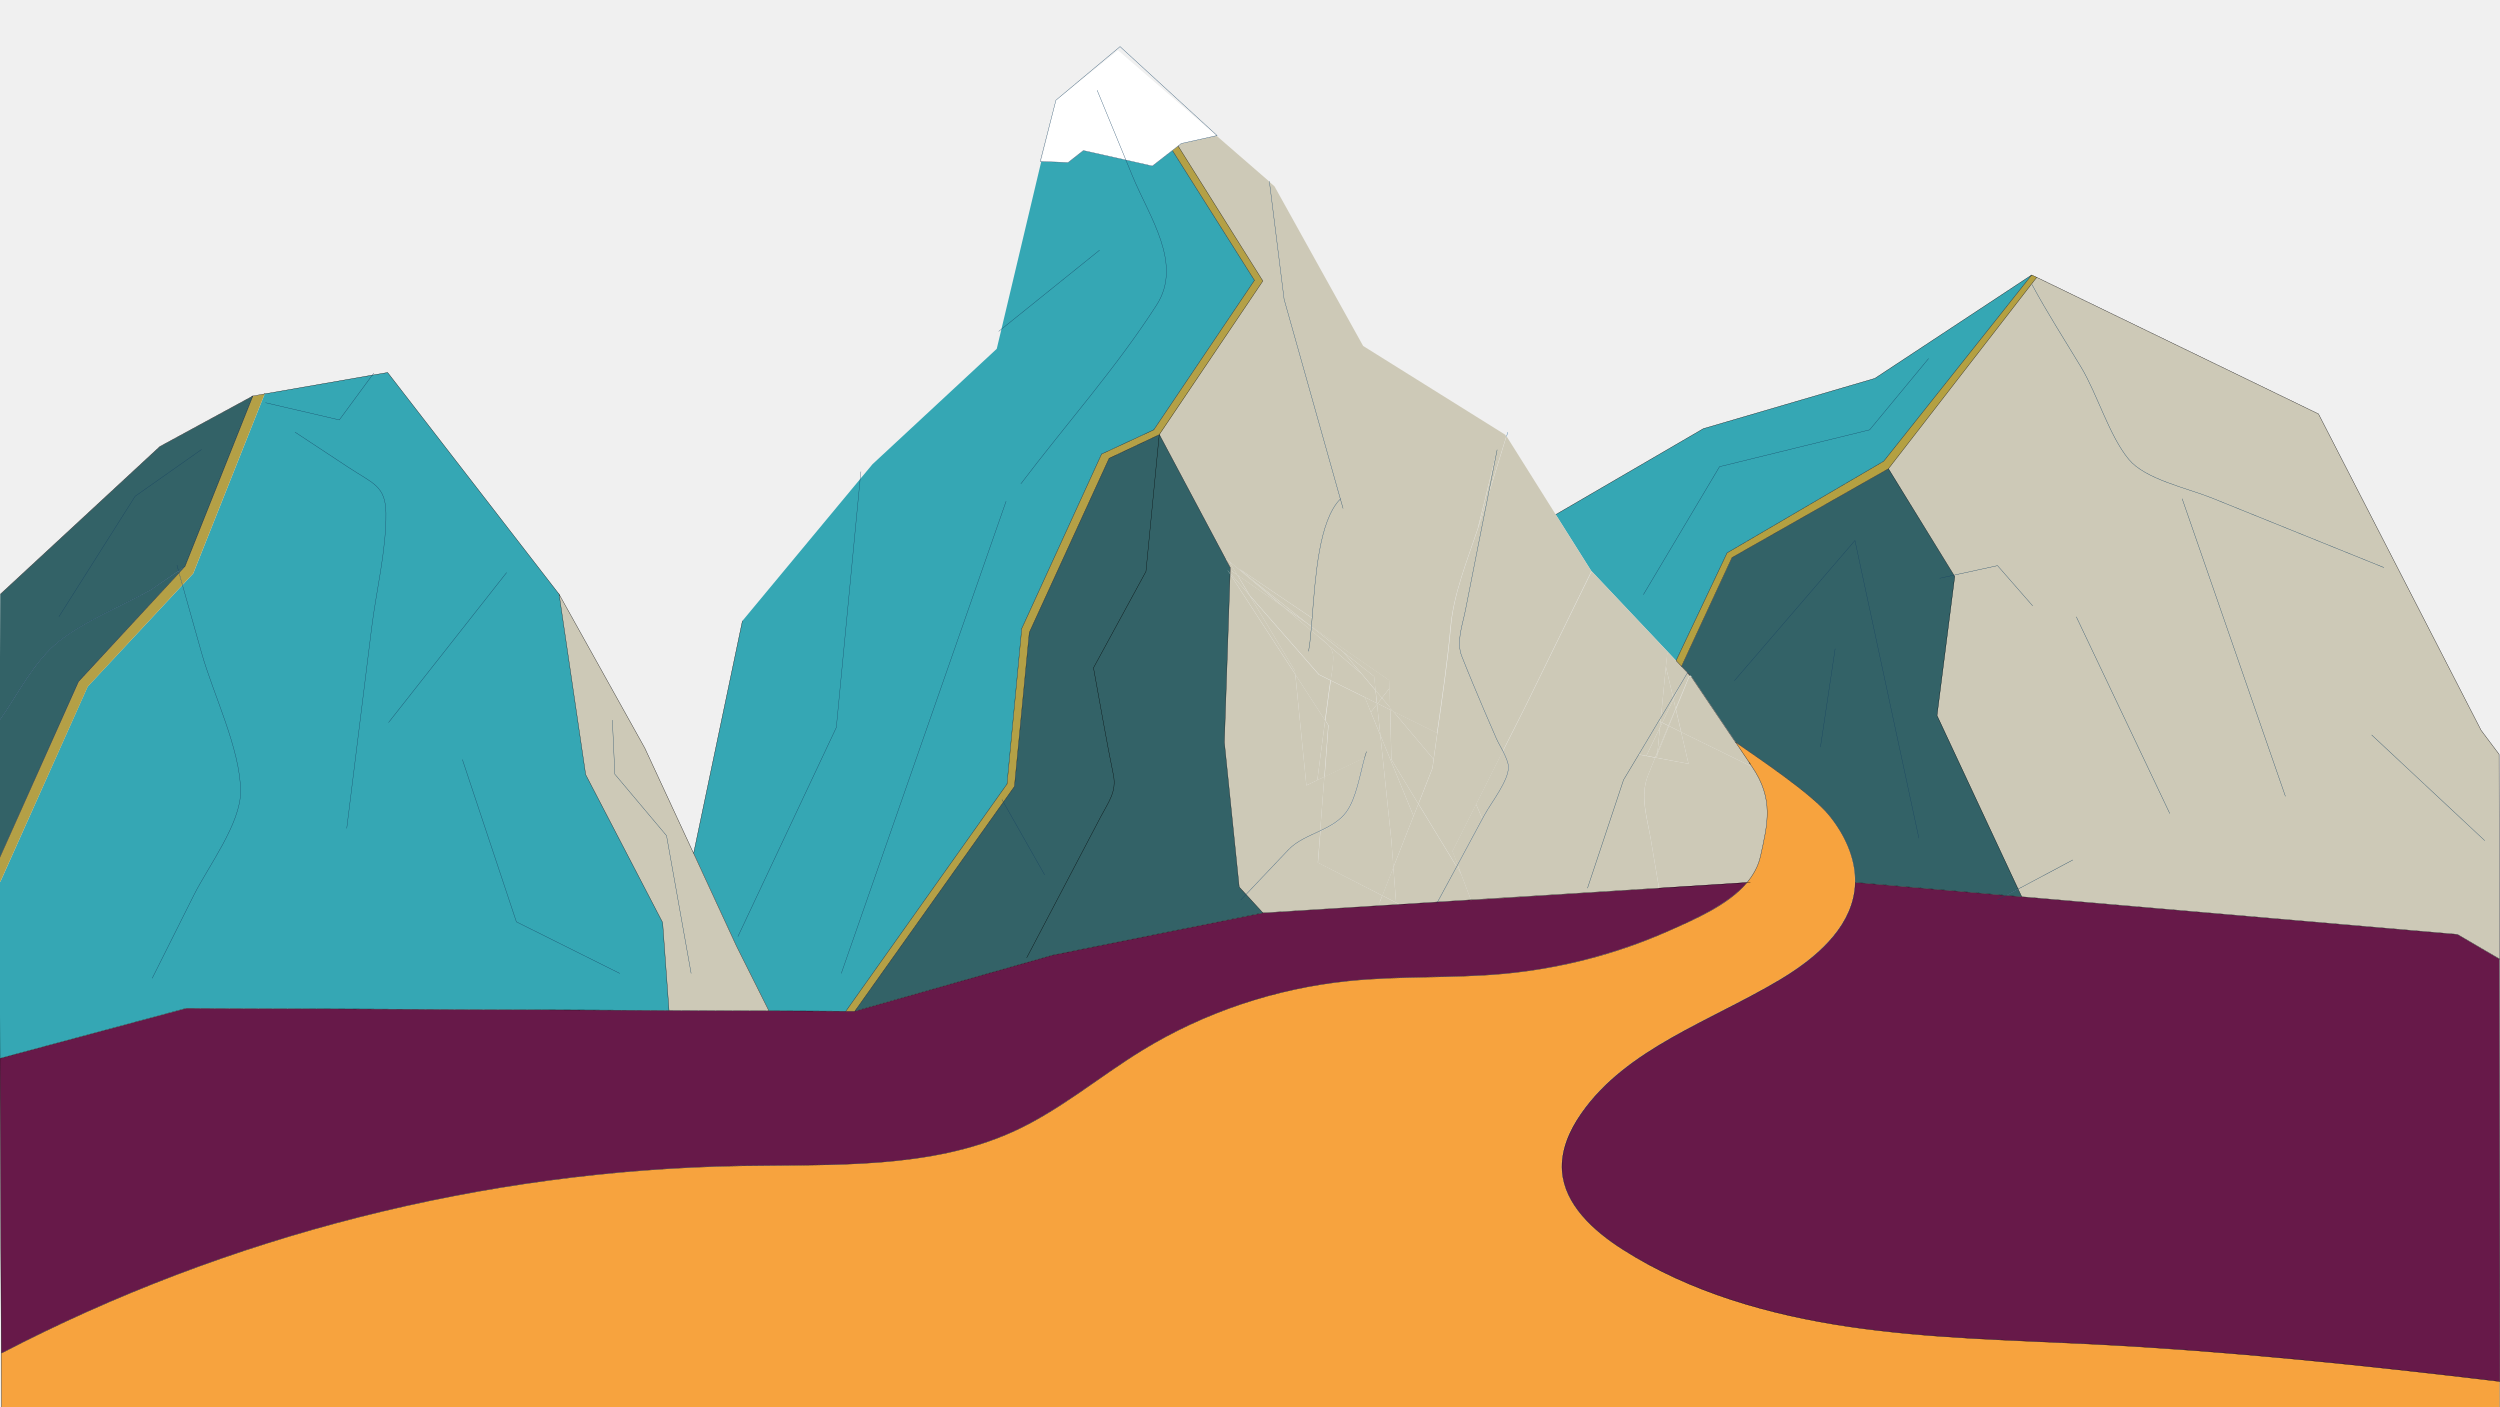
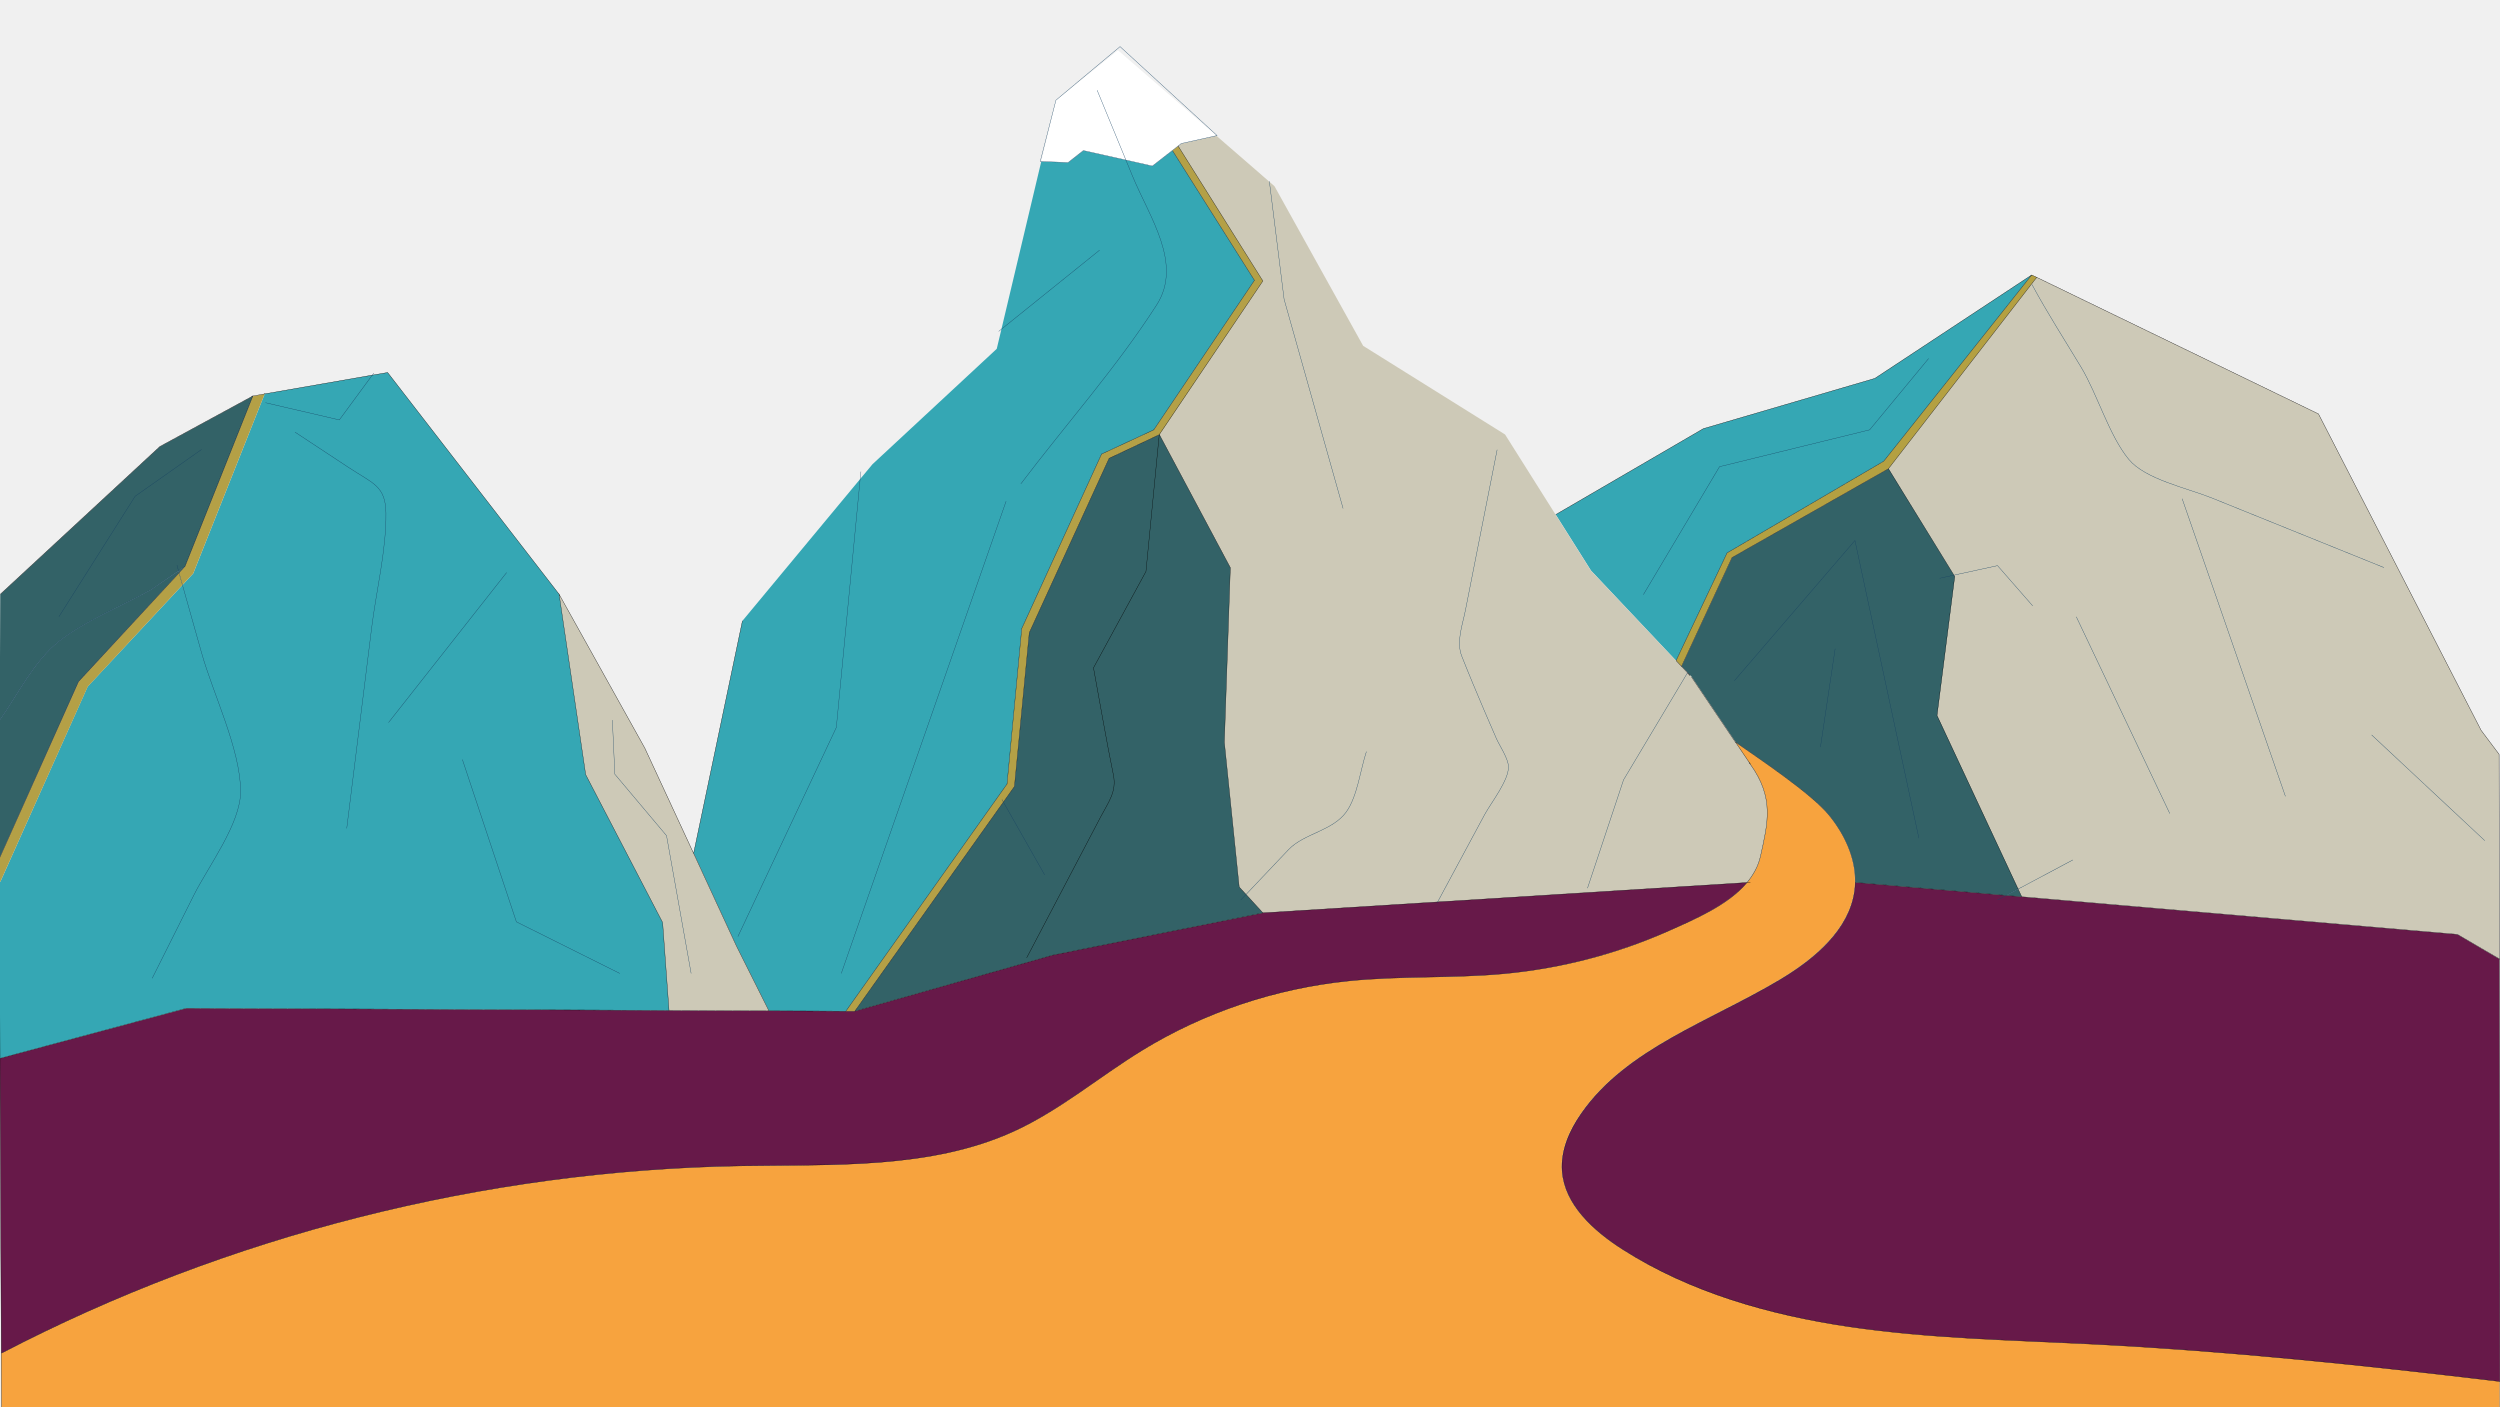
<svg xmlns="http://www.w3.org/2000/svg" version="1.1" x="0px" y="0px" viewBox="0 0 1920 1080" style="enable-background:new 0 0 1920 1080;" xml:space="preserve">
  <style type="text/css">
	.st0{fill:#F7A33E;}
	.st1{fill:#671949;}
	.st2{fill:#CDC9B7;}
	.st3{fill:#B4A041;}
	.st4{fill:#35A7B4;}
	.st5{fill:#336267;}
	.st6{fill:#B4A046;}
	.st7{fill:#FFFFFF;}
- 	.st8{fill:none;stroke:#226494;stroke-width:0.25;stroke-miterlimit:10;}
- 	.st9{fill:none;stroke:#000000;stroke-width:0.5;stroke-linecap:round;stroke-linejoin:round;}
- 	.st10{fill:none;stroke:#000000;stroke-width:0.25;stroke-miterlimit:10;}
- 	.st11{fill:none;stroke:#000000;stroke-width:0.25;stroke-linecap:round;stroke-linejoin:round;}
- 	.st12{fill:none;stroke:#164161;stroke-width:0.25;stroke-miterlimit:10;}
+ 	.st8{fill:none;stroke:#000000;stroke-width:0.5;stroke-linecap:round;stroke-linejoin:round;}
+ 	.st9{fill:none;stroke:#000000;stroke-width:0.25;stroke-miterlimit:10;}
+ 	.st10{fill:none;stroke:#000000;stroke-width:0.25;stroke-linecap:round;stroke-linejoin:round;}
+ 	.st11{fill:none;stroke:#164161;stroke-width:0.25;stroke-miterlimit:10;}
</style>
  <g id="Warstwa_1">
    <g id="XMLID_1_">
      <g>
-         <path class="st0" d="M1345.6,588.9c-0.4-0.6-0.9-1.3-1.4-2l0,0l-11.5-17c17.9,12.5,57.8,39.1,71.5,55.7     c12.3,14.9,20.8,33.3,20.4,52c0,2.2-0.2,4.3-0.5,6.5c-4,29.6-30.3,52-56.9,68c-53.4,32-118.3,53-153,103     c-9.1,13.2-15.8,28.5-14.7,44.2c1.9,25.7,24,45.8,46.6,60.2c51.6,32.9,112.8,50.3,174.3,59.4c61.5,9,124,10.2,186.2,13.3     c104.8,5.3,209,16.2,313.1,28.7l0,22.2H1.2L1,1039.2h0.2c173.2-90.2,369.7-140.3,567.4-143.8c71.3-1.3,146,2.7,210.3-26.7     c35.5-16.3,65.1-41.7,98.2-62c47.5-29.1,102.2-47.6,158.4-53.3c39.8-4.1,80-1.9,119.8-5.6c43.6-4.1,86.5-15.2,126.2-32.9     c21.2-9.4,46.1-20.2,60.2-37.1c5-6,8.7-12.7,10.4-20.4C1357.6,632.8,1362.6,613.8,1345.6,588.9z" />
+         <path class="st0" d="M1341.7,677.8c5-6,8.7-12.7,10.4-20.4c5.6-25.3,10.7-44.7-7.9-70.5l0,0l-11.5-17     c17.9,12.5,57.8,39.1,71.5,55.7c12.3,14.9,20.8,33.3,20.4,52c0,2.2-0.2,4.3-0.5,6.5c-4,29.6-30.3,52-56.9,68     c-53.4,32-118.3,53-153,103c-9.1,13.2-15.8,28.5-14.7,44.2c1.9,25.7,24,45.8,46.6,60.2c51.6,32.9,112.8,50.3,174.3,59.4     c61.5,9,124,10.2,186.2,13.3c104.8,5.3,209,16.2,313.1,28.7l0,22.2H1.2L1,1039.2h0.2c173.2-90.2,369.7-140.3,567.4-143.8     c71.3-1.3,146,2.7,210.3-26.7c35.5-16.3,65.1-41.7,98.2-62c47.5-29.1,102.2-47.6,158.4-53.3c39.8-4.1,80-1.9,119.8-5.6     c43.6-4.1,86.5-15.2,126.2-32.9C1302.7,705.5,1327.6,694.7,1341.7,677.8z" />
        <path class="st1" d="M1540.8,687.7l11.9,1l334.6,28.9l32.2,18.9l0.4,324.5c-104.1-12.4-208.4-23.4-313.1-28.7     c-62.2-3.1-124.6-4.3-186.2-13.3c-61.5-9-122.7-26.4-174.3-59.4c-22.6-14.4-44.7-34.5-46.6-60.2c-1.2-15.7,5.5-31.1,14.7-44.2     c34.7-50,99.6-71,153-103c26.7-16,52.9-38.3,56.9-68c0.3-2.2,0.5-4.3,0.5-6.5L1540.8,687.7z" />
        <polygon class="st2" points="1549.9,682.8 1487.6,549.5 1501.2,442.8 1500.6,441.7 1450.3,360 1564.2,213 1780.6,317.9      1905.5,560.9 1919.3,579.3 1919.5,736.4 1887.3,717.6 1552.7,688.7    " />
        <polygon class="st3" points="1564.2,213 1450.3,360 1330.2,428.2 1291.4,511.8 1287.2,507.4 1326.4,424.6 1446.7,354.2      1560.3,211.2    " />
-         <polygon class="st4" points="1560.3,211.2 1446.7,354.2 1326.4,424.6 1287.2,507.4 1281.3,501.1 1222.5,438.9 1221.9,438.2      1194.8,395.2 1308.2,329.2 1439.9,290.6    " />
+         <polygon class="st4" points="1560.3,211.2 1446.7,354.2 1326.4,424.6 1287.2,507.4 1221.9,438.2 1194.8,395.2 1308.2,329.2      1439.9,290.6    " />
        <polygon class="st5" points="1549.9,682.8 1552.7,688.7 1540.8,687.7    " />
-         <path class="st5" d="M1500.6,441.7l0.7,1.1l-13.6,106.7l62.3,133.3l-9.1,4.9l-116-10c0.4-18.7-8.2-37.2-20.4-52     c-13.7-16.6-53.6-43.2-71.5-55.7l0,0l-33.7-50l-1.1-1.2l0,0l-2-2.1l-4.7-4.9l38.8-83.6l120.1-68.2L1500.6,441.7z" />
-         <path class="st2" d="M1296.8,586.6l-5.7-24.4l54.5,26.7c16.9,24.8,11.9,43.9,6.5,68.5c-1.7,7.7-5.4,14.4-10.4,20.4l-67.8,4.3     l-0.1-2c-2-11.9-4-23.8-6-35.7c-2.7-16.2-8.4-33-2.2-48.8c1.8-4.6,3.7-9.2,5.6-13.8l0.6,0.1l0.8,0.2L1296.8,586.6z" />
-         <path class="st2" d="M1344.3,587c0.5,0.7,0.9,1.3,1.4,2l-54.5-26.7l-4.1-17.6l10.2-25l0.8-0.7l0,0l1.1,1.2l33.7,50l0,0     L1344.3,587L1344.3,587z" />
-         <path class="st1" d="M1129.3,691.1l144.6-9.1l67.8-4.3c-14.2,16.8-39,27.7-60.2,37.1c-39.7,17.6-82.6,28.8-126.2,32.9     c-39.8,3.7-80.1,1.5-119.8,5.6c-56.2,5.8-111,24.2-158.4,53.3c-33.1,20.3-62.8,45.7-98.2,62c-64.2,29.4-138.9,25.5-210.3,26.7     c-197.7,3.5-394.2,53.6-567.4,143.8H1L0,812.8l143.2-38.4l370.6,1.6l76.7,0.3l59.1,0.3l6.9,0l152.2-43.2l161.3-32.3l90-5.7     l14.9-0.9l29.3-1.8L1129.3,691.1z" />
-         <path class="st2" d="M1296,516.7l2,2.1l-0.8,0.7c-3.4,8.2-6.9,16.4-10.3,24.6l-1.7-7.1l5.2-10.9L1296,516.7z" />
-         <path class="st2" d="M1297.2,519.5l-10.2,25l-0.1-0.4C1290.4,535.9,1293.8,527.8,1297.2,519.5z" />
-         <polygon class="st2" points="1291.1,562.2 1296.8,586.6 1272.5,582 1272.8,579.3 1281.7,557.5    " />
-         <polygon class="st2" points="1290.4,526.1 1284.9,535.4 1279.4,512 1280.4,502 1281.3,501.1 1287.2,507.4 1291.4,511.8      1296,516.7 1296,516.7    " />
-         <polygon class="st2" points="1287,544.6 1291.1,562.2 1281.7,557.5    " />
-         <polygon class="st2" points="1284.9,535.4 1290.4,526.1 1285.2,537    " />
-         <path class="st2" d="M1286.9,544.1l0.1,0.4l-5.3,13l-0.4-0.2C1283.2,553,1285,548.5,1286.9,544.1z" />
-         <path class="st2" d="M1285.2,537l1.7,7.1c-1.9,4.4-3.7,8.8-5.6,13.2l-4.7-2.3L1285.2,537z" />
-         <polygon class="st2" points="1284.9,535.4 1285.2,537 1276.6,555.1 1275.2,554.4 1275.6,551    " />
-         <polygon class="st2" points="1279.4,512 1284.9,535.4 1275.6,551    " />
-         <path class="st2" d="M1281.7,557.5l-8.9,21.8l0.2-2c2.8-6.7,5.5-13.3,8.3-20L1281.7,557.5z" />
-         <path class="st2" d="M1276.6,555.1l4.7,2.3c-2.8,6.7-5.6,13.3-8.3,20l1.8-18.5L1276.6,555.1z" />
-         <path class="st2" d="M1279.4,512l-3.8,39l-1.7,2.8l-15.3,25.7l5.9,1.1l6.7,1.3c-1.9,4.6-3.7,9.2-5.6,13.8     c-6.3,15.8-0.6,32.6,2.2,48.8c2,11.9,4,23.8,6,35.7l0.1,2l-144.6,9.1l0.1-0.8l-7.1-18.7l-2.8-7.5c6.3-11.8,12.7-23.5,19-35.3     c0.6-1.1,1.2-2.2,1.8-3.3c4.9-9.2,18.5-26.2,18.3-36.7c-0.1-3.5-2-7.9-4.3-12.2l17-33.7l50.6-103.3l0.8-0.8l58.7,62.2l-0.9,0.9     L1279.4,512z" />
-         <polygon class="st2" points="1276.6,555.1 1274.8,558.8 1275.2,554.4    " />
-         <polygon class="st2" points="1275.6,551 1275.2,554.4 1273.9,553.7    " />
-         <polygon class="st2" points="1273.9,553.7 1275.2,554.4 1274.8,558.8 1264.4,580.5 1258.6,579.4    " />
-         <path class="st2" d="M1264.4,580.5l10.4-21.7l-1.8,18.5c-0.6,1.5-1.2,2.9-1.8,4.4L1264.4,580.5z" />
-         <path class="st2" d="M1271.2,581.8c0.6-1.5,1.2-2.9,1.8-4.4l-0.2,2l-1,2.5L1271.2,581.8z" />
-         <polygon class="st2" points="1272.8,579.3 1272.5,582 1271.7,581.9    " />
-         <path class="st2" d="M1194.8,395.2l27.1,43l0.6,0.7l-0.8,0.8L1171.2,543l-17,33.7c-1.9-3.7-4-7.3-5.2-10.1c-3-6.9-6-13.8-9-20.8     c-5.9-13.8-11.8-27.7-17.3-41.8c-4.5-11.3,0.5-23.9,2.8-35.7c3.4-17.4,6.9-34.8,10.3-52.2c2.3-11.4,4.5-22.8,6.8-34.3     c4.8-15.6,9.6-31.2,14.4-46.8L1194.8,395.2z" />
-         <path class="st2" d="M1158.5,588.9c0.2,10.5-13.3,27.5-18.3,36.7c-0.6,1.1-1.2,2.2-1.8,3.3l-4.8-11.3l20.5-40.8     C1156.4,581,1158.4,585.4,1158.5,588.9z" />
-         <path class="st2" d="M1029.4,383.2l-43.3-153.2l-11.3-90.4l4,3.5l68.1,122.6l109,68.1l0.9,1.4c-4.8,15.6-9.6,31.2-14.4,46.8     c2.2-11,4.3-22,6.5-32.9l-14.1,57.2c-8.2,24.4-18.5,50.1-20.8,75c-2.5,27.3-6.5,54.5-10.4,81.7l-33.9-16.7l-2.3-2.8l-0.4-14.9     l-0.2-6.1l-59.8-41.4c0.2-2,0.3-4.1,0.5-6.3C1010.3,442.5,1013,399.9,1029.4,383.2z" />
-         <path class="st2" d="M1135,406.2c1.2-3.6,2.4-7.1,3.5-10.7c1.4-4.5,2.8-9.1,4.2-13.6c-2.3,11.4-4.5,22.9-6.8,34.3     c-3.4,17.4-6.9,34.8-10.3,52.2c-2.3,11.8-7.3,24.5-2.8,35.7c5.5,14,11.4,27.9,17.3,41.8c3,6.9,6,13.8,9,20.8     c1.2,2.8,3.3,6.4,5.2,10.1l-20.5,40.8l-18.2,36.1l4,10.5c-0.3,0.5-0.5,1-0.8,1.5l-29.4-48.3l10.8-27.5c0.3-2.3,0.6-4.5,0.9-6.8     c0.9-6.7,1.8-13.5,2.8-20.2c3.9-27.2,7.9-54.4,10.4-81.7C1116.4,456.3,1126.8,430.6,1135,406.2z" />
-         <path class="st2" d="M1135,406.2l14.1-57.2c-2.2,11-4.3,22-6.5,32.9c-1.4,4.5-2.8,9.1-4.2,13.6     C1137.3,399.1,1136.2,402.6,1135,406.2z" />
-         <path class="st2" d="M1138.4,628.9c-6.3,11.8-12.7,23.5-19,35.3l-4-10.5l18.2-36.1L1138.4,628.9z" />
-         <path class="st2" d="M1122.3,671.6l7.1,18.7l-0.1,0.8l-25.2,1.6c4.8-9,9.7-18,14.6-27L1122.3,671.6z" />
-         <path class="st2" d="M1119.4,664.2l2.8,7.5l-3.6-6C1118.9,665.2,1119.2,664.7,1119.4,664.2z" />
-         <path class="st2" d="M1085.6,626.7l3.7-9.3l29.4,48.3c-4.8,9-9.7,18-14.6,27l-29.3,1.8l-2.6-1.3l-2.1-27.1L1085.6,626.7z" />
-         <path class="st2" d="M1069.9,546.2l33.9,16.7c-1,6.8-1.9,13.5-2.8,20.2L1069.9,546.2z" />
-         <path class="st2" d="M1069.9,546.2l31.1,36.9c-0.3,2.3-0.6,4.5-0.9,6.8l-10.8,27.5l-20.7-34.1l-0.9-38.3L1069.9,546.2z" />
-         <polygon class="st2" points="1089.3,617.4 1085.6,626.7 1067.9,583.6 1068.6,583.3    " />
-         <polygon class="st2" points="1085.6,626.7 1070.1,666.1 1068.6,645.6 1060.1,564.5 1067.9,583.6    " />
-         <polygon class="st2" points="1072.2,693.2 1074.8,694.6 1059.9,695.5 1059.8,692.5 1061.6,687.8    " />
-         <polygon class="st2" points="1070.1,666.1 1072.2,693.2 1061.6,687.8    " />
-         <path class="st2" d="M1052.8,546.9l7.3,17.7l8.5,81.1l1.6,20.5l-8.5,21.7l-49.5-25.3l1.9-24.3c7.7-3.6,15.1-7.7,20-14.4     c7.7-10.7,10.3-28.3,14.1-41.9l0,0l-30.9,14.7l3-39.6l-2.4-3.8c1.1-8.3,2.2-16.5,3.3-24.8c0.3-1.9,0.6-3.9,0.9-5.8l26.2,12.9     L1052.8,546.9z" />
-         <polygon class="st2" points="1069.9,546.2 1067.6,545.1 1067.6,543.4    " />
-         <polygon class="st2" points="1067.6,545.1 1068.6,583.3 1067.9,583.6 1060.1,564.5 1057.6,540.8 1058,540.3    " />
-         <polygon class="st2" points="1067.6,543.4 1067.6,545.1 1058,540.3 1061.3,536    " />
-         <polygon class="st2" points="1067.2,528.5 1067.6,543.4 1061.3,536    " />
-         <path class="st2" d="M1031.6,500.7l-24.4-19.4c0-0.1,0-0.2,0-0.3l59.8,41.4l0.2,6.1l-5.9,7.5l-4.9-5.8l-1.1-10.7L1031.6,500.7z" />
-         <path class="st2" d="M1061.6,687.8l-1.9,4.7l0.2,3l-90,5.7L957,687l32.6-34.4c6.3-6.6,15.5-10.3,24.4-14.5l-1.9,24.3     L1061.6,687.8z" />
-         <polygon class="st2" points="1061.3,536 1058,540.3 1057.5,540.1 1056.5,530.2    " />
-         <polygon class="st2" points="1060.1,564.5 1052.8,546.9 1057.6,540.8    " />
-         <polygon class="st2" points="1058,540.3 1057.6,540.8 1057.5,540.1    " />
-         <polygon class="st2" points="1057.5,540.1 1057.6,540.8 1052.8,546.9 1048.1,535.4    " />
-         <path class="st2" d="M1048.1,535.4l-26.2-12.9c0.9-5.5,1.9-11.1,2-16.5c0.1-4.6-1.2-7.7-3.4-10.2l25.2,21.7l10.7,12.8l1,9.8     L1048.1,535.4z" />
-         <polygon class="st2" points="1045.8,517.5 1031.6,500.7 1055.4,519.5 1056.5,530.2    " />
-         <path class="st2" d="M1048,581.8L1048,581.8c-3.8,13.6-6.4,31.2-14.1,41.9c-4.9,6.7-12.2,10.8-20,14.4l3.2-41.6L1048,581.8z" />
-         <path class="st2" d="M1031.6,500.7l14.1,16.8l-25.2-21.7c-2.4-2.9-5.9-5.1-9.7-8.3c-0.7-0.6-1.4-1.2-2.1-1.8l-1.8-1.5     c0.1-0.9,0.2-1.9,0.3-2.9L1031.6,500.7z" />
-         <path class="st2" d="M951.8,436.9l7.8,6.7l-10.4-8.2L945,432l-3.2-2.6l-0.3,0.2l-51.1-95.8l79.6-118l-65.2-103.7l2.4-1.9l27-6     l40.7,35.3l11.3,90.4l43.3,153.2c-16.5,16.8-19.1,59.4-21.7,91.6L951.8,436.9z" />
-         <path class="st2" d="M1007,484.2c0.6,0.5,1.2,1,1.8,1.5l11.8,10.1c2.2,2.6,3.5,5.6,3.4,10.2c-0.1,5.4-1.1,11-2,16.5l-9-4.5     l-53.2-60.8l-9.4-15.6l34.8,24.1C992.3,471.9,999.7,478.1,1007,484.2z" />
-         <path class="st2" d="M1012.8,518.1l9,4.5c-0.3,2-0.6,3.9-0.9,5.8c-1.1,8.3-2.2,16.5-3.3,24.8l-22.9-35.3l-0.3-2.8l-34.8-57.9     L1012.8,518.1z" />
-         <path class="st2" d="M1020.5,495.8l-11.8-10.1c0.7,0.6,1.4,1.2,2.1,1.8C1014.6,490.7,1018.1,492.9,1020.5,495.8z" />
-         <path class="st2" d="M1017.7,553.2l2.4,3.8l-3,39.6l-5.4,2.6c0.8-5.9,1.5-11.8,2.3-17.8C1015.3,572,1016.5,562.6,1017.7,553.2z" />
-         <path class="st2" d="M994.8,517.9l22.9,35.3c-1.2,9.4-2.5,18.8-3.7,28.2c-0.8,5.9-1.6,11.8-2.3,17.8l-8.4,4L994.8,517.9z" />
-         <path class="st2" d="M1011.7,599.1l5.4-2.6l-3.2,41.6c-8.8,4.2-18.1,7.8-24.4,14.5L957,687l-5.3-5.8L940.3,570l4.4-129l50.1,77     l8.5,85.2L1011.7,599.1z" />
-         <path class="st2" d="M1008.7,485.7c-0.6-0.5-1.2-1-1.8-1.5c0,0,0,0,0,0L1008.7,485.7z" />
-         <path class="st2" d="M951.8,436.9l56,37.9c-0.2,2.1-0.4,4.2-0.5,6.3l-3.1-2.2l-44.5-35.3L951.8,436.9z" />
-         <path class="st2" d="M1007.3,481.1c0,0.1,0,0.2,0,0.3l-3.1-2.5L1007.3,481.1z" />
-         <path class="st2" d="M1004.1,478.9l3.1,2.5c-0.1,1-0.2,1.9-0.3,2.9l-20.2-17.3L1004.1,478.9z" />
-         <path class="st2" d="M1007,484.2C1007,484.2,1007,484.2,1007,484.2c-7.3-6.2-14.6-12.4-21.9-18.5l1.7,1.2L1007,484.2z" />
-         <polygon class="st2" points="1004.1,478.9 986.8,466.9 959.6,443.6    " />
-         <polygon class="st2" points="994.5,515.1 994.8,517.9 944.7,440.9 944.7,440.1 959.7,457.3    " />
-         <path class="st2" d="M986.8,466.9l-1.7-1.2c-11.9-10.1-23.8-20.2-35.8-30.3l10.4,8.2L986.8,466.9z" />
-         <path class="st2" d="M985,465.7l-34.8-24.1l-5.6-9.3l0.3-0.4l4.3,3.4C961.2,445.5,973.1,455.6,985,465.7z" />
-         <polygon class="st6" points="790.9,484.9 790.5,485.9 779.1,604 770.6,616 656.5,776.6 649.6,776.6 773.4,602.1 784.7,482.7      846,348.7 886.1,330.1 963.4,215.3 900.6,115.9 900.4,115.5 904.8,112.1 969.9,215.8 890.4,333.8 851.8,352    " />
-         <polygon class="st5" points="957,687 969.9,701.1 808.6,733.5 656.5,776.6 770.6,616 779.1,604 790.5,485.9 790.9,484.9      851.8,352 890.4,333.8 941.4,429.6 944.9,436 944.8,437.8 944.7,440.1 942.6,437.7 944.7,440.9 940.3,570 951.7,681.2    " />
+         <path class="st5" d="M1500.6,441.7l0.7,1.1l-13.6,106.7l62.3,133.3l-9.1,4.9l-116-10c0.4-18.7-8.2-37.2-20.4-52     c-13.7-16.6-53.6-43.2-71.5-55.7l0,0l-33.7-50l-1.1-1.2l-2-2.1l-4.7-4.9l38.8-83.6l120.1-68.2L1500.6,441.7z" />
+         <path class="st2" d="M1344.3,587c18.5,25.8,13.4,45.2,7.9,70.5c-1.7,7.7-5.4,14.4-10.4,20.4l-237.6,14.9l-134.2,8.4L957,687     l-5.3-5.8L940.3,570l4.5-134l-54.5-102.2l79.6-118l-65.2-103.7l2.4-1.9l27-6l40.7,35.3l4,3.5l68.1,122.6l109,68.1l38.7,61.4     l27.1,43l65.3,69.1l4.2,4.4l4.7,4.9v0l2,2.1l1.1,1.2l33.7,50l0,0L1344.3,587L1344.3,587z" />
+         <path class="st1" d="M1104.1,692.7l237.6-14.9c-14.2,16.8-39,27.7-60.2,37.1c-39.7,17.6-82.6,28.8-126.2,32.9     c-39.8,3.7-80.1,1.5-119.8,5.6c-56.2,5.8-111,24.2-158.4,53.3c-33.1,20.3-62.8,45.7-98.2,62c-64.2,29.4-138.9,25.5-210.3,26.7     c-197.7,3.5-394.2,53.6-567.4,143.8H1L0,812.8l143.2-38.4l370.6,1.6l76.7,0.3l59.1,0.3l6.9,0l152.2-43.2l161.3-32.3L1104.1,692.7     z" />
+         <polygon class="st6" points="770.6,616 656.5,776.6 649.6,776.6 773.4,602.1 784.7,482.7 846,348.7 886.1,330.1 963.4,215.3      900.6,115.9 900.4,115.5 904.8,112.1 969.9,215.8 890.4,333.8 851.8,352 790.5,485.9 779.1,604    " />
+         <polygon class="st5" points="957,687 969.9,701.1 808.6,733.5 656.5,776.6 770.6,616 779.1,604 790.5,485.9 851.8,352      890.4,333.8 944.9,436 940.3,570 951.7,681.2    " />
        <polygon class="st4" points="864.7,122.9 885,127.5 900.4,115.5 900.6,115.9 963.4,215.3 886.1,330.1 846,348.7 784.7,482.7      773.4,602.1 649.6,776.6 590.5,776.3 565.6,726.6 532.7,655.4 570.2,476.8 660.6,367.9 670.1,356.5 765.5,267.9 769.1,252.8      799.7,124 820.3,124.8 832,115.6    " />
-         <polygon class="st2" points="959.7,457.3 944.7,440.1 944.8,437.8 950.3,441.6    " />
-         <polygon class="st2" points="950.3,441.6 944.8,437.8 944.9,436 941.4,429.6 941.7,429.4 945,432 944.7,432.3    " />
-         <polygon class="st5" points="944.7,440.1 944.7,440.9 942.6,437.7    " />
        <polygon class="st7" points="904.8,112.1 900.4,115.5 885,127.5 864.7,122.9 832,115.6 820.3,124.8 799.7,124 810.9,77.2      858.6,38.6 934.2,104.2 907.2,110.2    " />
        <polygon class="st2" points="565.6,726.6 590.5,776.3 513.8,776 508.9,708.5 449.8,594.9 429.4,456.4 495.2,574.5 532.7,655.4         " />
-         <polygon class="st4" points="285.9,288.1 297.7,286.1 429.4,456.4 449.8,594.9 508.9,708.5 513.8,776 143.2,774.3 0,812.8      -0.5,677.1 0.3,677.1 67.3,527.3 140.2,449.2 148.4,440.4 203.3,302.5    " />
+         <polygon class="st4" points="140.2,449.2 148.4,440.4 203.3,302.5 285.9,288.1 297.7,286.1 429.4,456.4 449.8,594.9 508.9,708.5      513.8,776 143.2,774.3 0,812.8 -0.5,677.1 0.3,677.1 67.3,527.3    " />
        <path class="st6" d="M203.3,302.5l-54.9,137.9l-8.3,8.9c-0.9-3.1-1.8-6.2-2.6-9.3l4.6-4.9l52.1-130.8L203.3,302.5z" />
        <path class="st5" d="M137.1,438.4l-21.7,14.9c-22.5,12.6-50.3,23.6-70.3,39.4c-19,15.1-31.6,40.9-45.3,60.4h0l0.4-96.6     l122.6-113.5l71.4-38.8h0l-52.1,130.8L137.1,438.4z" />
        <path class="st5" d="M142.1,434.9l-4.6,4.9c-0.1-0.5-0.3-1-0.4-1.5L142.1,434.9z" />
        <path class="st6" d="M137.6,439.9c0.9,3.1,1.8,6.2,2.6,9.3l-72.8,78.1L0.3,677.1h-0.8l-0.1-17.4l61-136.1L137.6,439.9z" />
        <path class="st5" d="M137.1,438.4c0.1,0.5,0.3,1,0.4,1.5l-77.2,83.6l-61,136.1L-0.2,553h0c13.7-19.5,26.3-45.3,45.3-60.4     c19.9-15.8,47.8-26.8,70.3-39.4L137.1,438.4z" />
      </g>
      <g>
-         <path class="st8" d="M1158,331.9c-0.3,1.1-0.7,2.2-1,3.3" />
-         <line class="st9" x1="203.3" y1="302.5" x2="203.3" y2="302.5" />
-         <path class="st10" d="M1.2,1039.2c173.2-90.2,369.7-140.3,567.4-143.8c71.3-1.3,146,2.7,210.3-26.7c35.5-16.3,65.1-41.7,98.2-62     c47.5-29.1,102.2-47.6,158.4-53.3c39.8-4.1,80-1.9,119.8-5.6c43.6-4.1,86.5-15.2,126.2-32.9c21.2-9.4,46.1-20.2,60.2-37.1     c5-6,8.7-12.7,10.4-20.4c5.4-24.6,10.4-43.7-6.5-68.5c-0.4-0.6-0.9-1.3-1.4-2c-0.3-0.4-0.6-0.9-1-1.3" />
-         <path class="st10" d="M1332.9,570c17.9,12.5,57.8,39.1,71.5,55.7c12.3,14.9,20.8,33.3,20.4,52c0,2.2-0.2,4.3-0.5,6.5     c-4,29.6-30.3,52-56.9,68c-53.4,32-118.3,53-153,103c-9.1,13.2-15.8,28.5-14.7,44.2c1.9,25.7,24,45.8,46.6,60.2     c51.6,32.9,112.8,50.3,174.3,59.4c61.5,9,124,10.2,186.2,13.3c104.8,5.3,209,16.2,313.1,28.7c0.2,0,0.4,0.1,0.6,0.1" />
-         <polyline class="st10" points="429.4,456.4 297.7,286.1 285.9,288.1 203.3,302.5 194.2,304.1 194.2,304.1 193.2,304.3    " />
-         <line class="st10" x1="1298" y1="518.8" x2="1296" y2="516.7" />
-         <polyline class="st10" points="1560.3,211.2 1439.9,290.6 1308.2,329.2 1194.8,395.2 1194.8,395.2    " />
-         <path class="st10" d="M904.7,112L904.7,112l65.2,103.8l-79.6,118l-10.2,105.1l-40.3,74c5.1,27.4,9.7,55,15.3,82.3     c2.6,12.8-3.8,20.8-9.7,32c-7.4,14-14.7,28.1-22.1,42.1c-11.6,22.1-23.2,44.2-34.8,66.3" />
-         <polyline class="st10" points="656.5,776.6 770.6,616 779.1,604 790.5,485.9 790.9,484.9 851.8,352 890.4,333.8 941.4,429.6      944.9,436 944.8,437.8 944.7,440.1 944.7,440.9 940.3,570 951.7,681.2 957,687 969.9,701.1    " />
-         <polyline class="st10" points="194.2,304.1 194.2,304.1 122.8,342.9 0.2,456.4    " />
-         <polyline class="st10" points="590.5,776.3 565.6,726.6 532.7,655.4 495.2,574.5 429.4,456.4 449.8,594.9 508.9,708.5    " />
-         <line class="st10" x1="532.7" y1="655.4" x2="570.2" y2="476.8" />
-         <polyline class="st10" points="1287.2,507.4 1326.4,424.6 1446.7,354.2 1560.3,211.2 1564.2,213 1780.6,317.9 1905.5,560.9      1919.3,579.3    " />
-         <polyline class="st10" points="194.2,304.1 194.2,304.1 142.1,434.9 137.6,439.9 60.3,523.5 -0.6,659.6    " />
-         <polyline class="st10" points="-0.1,812.8 0,812.8 143.2,774.3 513.8,776 590.5,776.3 649.6,776.6 656.5,776.6 808.6,733.5      969.9,701.1    " />
-         <polyline class="st10" points="1424.8,677.7 1540.8,687.7 1552.7,688.7 1887.3,717.6 1919.5,736.4 1920.1,736.8    " />
-         <polyline class="st10" points="508.9,708.5 513.8,776 513.8,776.2    " />
-         <polyline class="st10" points="1450.3,360 1500.6,441.7 1501.2,442.8 1487.6,549.5 1549.9,682.8 1552.7,688.7    " />
-         <polyline class="st10" points="1299.1,520 1332.8,570 1332.9,570 1344.3,586.9    " />
-         <polyline class="st10" points="969.9,701.1 1059.9,695.5 1074.8,694.6 1104.1,692.7 1129.3,691.1 1273.9,682.1 1341.7,677.8      1344.3,677.7    " />
-         <polyline class="st10" points="-0.6,659.6 -0.5,677.1 0,812.8 1,1039.2 1.2,1083.1    " />
-         <line class="st10" x1="1.2" y1="1083.1" x2="1920" y2="1083.1" />
-         <polyline class="st10" points="1919.3,579.3 1919.5,736.4 1920,1060.9 1920,1083.1    " />
-         <line class="st11" x1="900.6" y1="115.9" x2="963.4" y2="215.3" />
-         <line class="st11" x1="963.4" y1="215.3" x2="886.1" y2="330.1" />
-         <line class="st11" x1="846" y1="348.7" x2="886.1" y2="330.1" />
-         <line class="st11" x1="784.7" y1="482.7" x2="846" y2="348.7" />
-         <line class="st11" x1="773.4" y1="602.1" x2="784.7" y2="482.7" />
-         <line class="st11" x1="649.6" y1="776.6" x2="773.4" y2="602.1" />
-         <polyline class="st11" points="1291.4,511.8 1330.2,428.2 1450.3,360 1564.2,213    " />
-         <polyline class="st10" points="1296,516.7 1298,518.8 1298,518.8    " />
-         <polyline class="st10" points="1287.2,507.4 1291.4,511.8 1296,516.7    " />
-         <path class="st12" d="M-0.2,553c13.7-19.5,26.3-45.3,45.3-60.4c19.9-15.8,47.8-26.8,70.3-39.4l21.7-14.9l5-3.4" />
-         <polyline class="st12" points="154.8,345.2 103.8,381.1 45.2,473.7    " />
-         <polyline class="st12" points="470.3,553 472.2,594.6 511.9,641.8 530.8,747.6    " />
-         <polyline class="st12" points="355.1,583.3 396.6,708 476,747.6    " />
-         <path class="st12" d="M1029.6,383c-0.1,0.1-0.1,0.1-0.2,0.2c-16.5,16.8-19.1,59.4-21.7,91.6c-0.2,2.1-0.4,4.2-0.5,6.3     c0,0.1,0,0.2,0,0.3c-0.1,1-0.2,1.9-0.3,2.9c0,0,0,0,0,0c-0.5,5.9-1.1,11.3-1.9,15.9" />
-         <line class="st12" x1="389.1" y1="439.7" x2="298.4" y2="554.9" />
-         <path class="st12" d="M266.3,636.2c6.4-51.3,12.7-102.5,19.1-153.8c3.5-28.5,11.3-59.5,11-88.3c-0.3-21.1-9.8-22.6-29-35.3     c-13.6-9-27.2-17.9-40.8-26.9" />
-         <polyline class="st12" points="203.9,309.3 260.6,322.5 285.9,288.1 287.1,286.6    " />
-         <polygon class="st12" points="934.2,104.2 934.7,104.1 860.2,35.8 811,76.9 810.9,77.2 798.9,124 799.7,124 820.3,124.8      832,115.6 864.7,122.9 885,127.5 900.4,115.5 904.8,112.1 907.2,110.2    " />
-         <path class="st12" d="M135.9,434c0.4,1.5,0.8,2.9,1.2,4.4c0.1,0.5,0.3,1,0.4,1.5c0.9,3.1,1.8,6.2,2.6,9.3     c4.9,17.5,9.9,35,14.8,52.5c8.8,31.3,29.6,73.4,29.9,105.8c0.2,24.9-24.9,57.9-36,80.1c-10.6,21.2-21.2,42.5-31.9,63.7" />
-         <line class="st12" x1="1398.1" y1="573.8" x2="1409.4" y2="498.2" />
-         <polyline class="st12" points="1332,522.8 1424.6,415.1 1473.7,643.7    " />
-         <polyline class="st12" points="1481.2,275.3 1435.9,330.1 1320.6,358.4 1262.1,456.7    " />
-         <line class="st12" x1="1821.4" y1="564.4" x2="1908.3" y2="645.6" />
-         <line class="st12" x1="1675.9" y1="383" x2="1755.2" y2="611.6" />
-         <line class="st12" x1="1594.6" y1="473.7" x2="1666.4" y2="624.8" />
-         <path class="st12" d="M1560.6,218.6c11.7,21.7,25.1,42.5,37.8,63.6c12.5,20.9,21.4,52.3,36.5,70.6c12.6,15.3,44.7,22,63.4,29.5     c44.2,17.9,88.4,35.7,132.6,53.6" />
-         <polyline class="st12" points="661.2,362.2 660.6,367.9 642.3,558.7 566.7,719.3    " />
-         <polyline class="st12" points="767,254.5 769.1,252.8 844.5,192.1    " />
-         <line class="st12" x1="772.7" y1="384.9" x2="646.1" y2="747.6" />
-         <path class="st12" d="M842.6,69.3c7.3,17.9,14.7,35.7,22.1,53.6c1.7,4.1,3.4,8.3,5.1,12.4c12.9,31.3,38.8,67.3,18.5,98.9     c-30.7,47.9-69.9,92-104.3,137.4" />
-         <polyline class="st12" points="974.8,139.2 974.9,139.5 986.2,229.9 1029.4,383.2 1031.5,390.5    " />
-         <path class="st12" d="M1149.8,345.4c-0.2,1.2-0.5,2.4-0.7,3.6c-2.2,11-4.3,22-6.5,32.9c-2.3,11.4-4.5,22.9-6.8,34.3     c-3.4,17.4-6.9,34.8-10.3,52.2c-2.3,11.8-7.3,24.5-2.8,35.7c5.5,14,11.4,27.9,17.3,41.8c3,6.9,6,13.8,9,20.8     c1.2,2.8,3.3,6.4,5.2,10.1c2.2,4.3,4.2,8.7,4.3,12.2c0.2,10.5-13.3,27.5-18.3,36.7c-0.6,1.1-1.2,2.2-1.8,3.3     c-6.3,11.8-12.7,23.5-19,35.3c-0.3,0.5-0.5,1-0.8,1.5c-4.8,9-9.7,18-14.6,27c-0.2,0.3-0.3,0.6-0.5,0.9" />
-         <polyline class="st12" points="1296.2,516.4 1296,516.7 1296,516.7 1290.4,526.1 1284.9,535.4 1275.6,551 1273.9,553.7      1258.6,579.4 1246.9,598.9 1219.2,682.1    " />
-         <polyline class="st12" points="769.5,614 770.6,616 802.3,671.9    " />
-         <path class="st12" d="M952.9,691.2l4.1-4.3l32.6-34.4c6.3-6.6,15.5-10.3,24.4-14.5c7.7-3.6,15.1-7.7,20-14.4     c7.7-10.7,10.3-28.3,14.1-41.9c0.4-1.6,0.9-3.1,1.4-4.5" />
-         <polyline class="st12" points="1534.1,691.2 1540.8,687.7 1549.9,682.8 1592,660.4    " />
-         <polyline class="st12" points="1489.7,444.1 1500.6,441.7 1534.1,434.4 1561.1,465.3    " />
+         <line class="st8" x1="203.3" y1="302.5" x2="203.3" y2="302.5" />
+         <path class="st9" d="M1.2,1039.2c173.2-90.2,369.7-140.3,567.4-143.8c71.3-1.3,146,2.7,210.3-26.7c35.5-16.3,65.1-41.7,98.2-62     c47.5-29.1,102.2-47.6,158.4-53.3c39.8-4.1,80-1.9,119.8-5.6c43.6-4.1,86.5-15.2,126.2-32.9c21.2-9.4,46.1-20.2,60.2-37.1     c5-6,8.7-12.7,10.4-20.4c5.6-25.3,10.7-44.7-7.9-70.5c-0.3-0.4-0.6-0.9-1-1.3" />
+         <path class="st9" d="M1332.9,570c17.9,12.5,57.8,39.1,71.5,55.7c12.3,14.9,20.8,33.3,20.4,52c0,2.2-0.2,4.3-0.5,6.5     c-4,29.6-30.3,52-56.9,68c-53.4,32-118.3,53-153,103c-9.1,13.2-15.8,28.5-14.7,44.2c1.9,25.7,24,45.8,46.6,60.2     c51.6,32.9,112.8,50.3,174.3,59.4c61.5,9,124,10.2,186.2,13.3c104.8,5.3,209,16.2,313.1,28.7c0.2,0,0.4,0.1,0.6,0.1" />
+         <polyline class="st9" points="429.4,456.4 297.7,286.1 285.9,288.1 203.3,302.5 194.2,304.1 194.2,304.1 193.2,304.3    " />
+         <line class="st9" x1="1298" y1="518.8" x2="1296" y2="516.7" />
+         <polyline class="st9" points="1560.3,211.2 1439.9,290.6 1308.2,329.2 1194.8,395.2 1194.8,395.2    " />
+         <path class="st9" d="M904.7,112L904.7,112l65.2,103.8l-79.6,118l-10.2,105.1l-40.3,74c5.1,27.4,9.7,55,15.3,82.3     c2.6,12.8-3.8,20.8-9.7,32c-7.4,14-14.7,28.1-22.1,42.1c-11.6,22.1-23.2,44.2-34.8,66.3" />
+         <polyline class="st9" points="656.5,776.6 770.6,616 779.1,604 790.5,485.9 851.8,352 890.4,333.8 944.9,436 940.3,570      951.7,681.2 957,687 969.9,701.1    " />
+         <polyline class="st9" points="194.2,304.1 194.2,304.1 122.8,342.9 0.2,456.4    " />
+         <polyline class="st9" points="590.5,776.3 565.6,726.6 532.7,655.4 495.2,574.5 429.4,456.4 449.8,594.9 508.9,708.5    " />
+         <line class="st9" x1="532.7" y1="655.4" x2="570.2" y2="476.8" />
+         <polyline class="st9" points="1287.2,507.4 1326.4,424.6 1446.7,354.2 1560.3,211.2 1564.2,213 1780.6,317.9 1905.5,560.9      1919.3,579.3    " />
+         <polyline class="st9" points="194.2,304.1 194.2,304.1 142.1,434.9 137.6,439.9 60.3,523.5 -0.6,659.6    " />
+         <polyline class="st9" points="-0.1,812.8 0,812.8 143.2,774.3 513.8,776 590.5,776.3 649.6,776.6 656.5,776.6 808.6,733.5      969.9,701.1    " />
+         <polyline class="st9" points="1424.8,677.7 1540.8,687.7 1552.7,688.7 1887.3,717.6 1919.5,736.4 1920.1,736.8    " />
+         <polyline class="st9" points="508.9,708.5 513.8,776 513.8,776.2    " />
+         <polyline class="st9" points="1450.3,360 1500.6,441.7 1501.2,442.8 1487.6,549.5 1549.9,682.8 1552.7,688.7    " />
+         <polyline class="st9" points="1299.1,520 1332.8,570 1332.9,570 1344.3,586.9    " />
+         <polyline class="st9" points="969.9,701.1 1104.1,692.7 1341.7,677.8 1344.3,677.7    " />
+         <polyline class="st9" points="-0.6,659.6 -0.5,677.1 0,812.8 1,1039.2 1.2,1083.1    " />
+         <line class="st9" x1="1.2" y1="1083.1" x2="1920" y2="1083.1" />
+         <polyline class="st9" points="1919.3,579.3 1919.5,736.4 1920,1060.9 1920,1083.1    " />
+         <line class="st10" x1="900.6" y1="115.9" x2="963.4" y2="215.3" />
+         <line class="st10" x1="963.4" y1="215.3" x2="886.1" y2="330.1" />
+         <line class="st10" x1="846" y1="348.7" x2="886.1" y2="330.1" />
+         <line class="st10" x1="784.7" y1="482.7" x2="846" y2="348.7" />
+         <line class="st10" x1="773.4" y1="602.1" x2="784.7" y2="482.7" />
+         <line class="st10" x1="649.6" y1="776.6" x2="773.4" y2="602.1" />
+         <polyline class="st10" points="1291.4,511.8 1330.2,428.2 1450.3,360 1564.2,213    " />
+         <line class="st9" x1="1296" y1="516.7" x2="1298" y2="518.8" />
+         <polyline class="st9" points="1287.2,507.4 1291.4,511.8 1296,516.7    " />
+         <path class="st11" d="M-0.2,553c13.7-19.5,26.3-45.3,45.3-60.4c19.9-15.8,47.8-26.8,70.3-39.4l21.7-14.9l5-3.4" />
+         <polyline class="st11" points="154.8,345.2 103.8,381.1 45.2,473.7    " />
+         <polyline class="st11" points="470.3,553 472.2,594.6 511.9,641.8 530.8,747.6    " />
+         <polyline class="st11" points="355.1,583.3 396.6,708 476,747.6    " />
+         <line class="st11" x1="389.1" y1="439.7" x2="298.4" y2="554.9" />
+         <path class="st11" d="M266.3,636.2c6.4-51.3,12.7-102.5,19.1-153.8c3.5-28.5,11.3-59.5,11-88.3c-0.3-21.1-9.8-22.6-29-35.3     c-13.6-9-27.2-17.9-40.8-26.9" />
+         <polyline class="st11" points="203.9,309.3 260.6,322.5 285.9,288.1 287.1,286.6    " />
+         <polygon class="st11" points="934.2,104.2 934.7,104.1 860.2,35.8 811,76.9 810.9,77.2 798.9,124 799.7,124 820.3,124.8      832,115.6 864.7,122.9 885,127.5 900.4,115.5 904.8,112.1 907.2,110.2    " />
+         <path class="st11" d="M135.9,434c0.4,1.5,0.8,2.9,1.2,4.4c0.1,0.5,0.3,1,0.4,1.5c0.9,3.1,1.8,6.2,2.6,9.3     c4.9,17.5,9.9,35,14.8,52.5c8.8,31.3,29.6,73.4,29.9,105.8c0.2,24.9-24.9,57.9-36,80.1c-10.6,21.2-21.2,42.5-31.9,63.7" />
+         <line class="st11" x1="1398.1" y1="573.8" x2="1409.4" y2="498.2" />
+         <polyline class="st11" points="1332,522.8 1424.6,415.1 1473.7,643.7    " />
+         <polyline class="st11" points="1481.2,275.3 1435.9,330.1 1320.6,358.4 1262.1,456.7    " />
+         <line class="st11" x1="1821.4" y1="564.4" x2="1908.3" y2="645.6" />
+         <line class="st11" x1="1675.9" y1="383" x2="1755.2" y2="611.6" />
+         <line class="st11" x1="1594.6" y1="473.7" x2="1666.4" y2="624.8" />
+         <path class="st11" d="M1560.6,218.6c11.7,21.7,25.1,42.5,37.8,63.6c12.5,20.9,21.4,52.3,36.5,70.6c12.6,15.3,44.7,22,63.4,29.5     c44.2,17.9,88.4,35.7,132.6,53.6" />
+         <polyline class="st11" points="661.2,362.2 660.6,367.9 642.3,558.7 566.7,719.3    " />
+         <polyline class="st11" points="767,254.5 769.1,252.8 844.5,192.1    " />
+         <line class="st11" x1="772.7" y1="384.9" x2="646.1" y2="747.6" />
+         <path class="st11" d="M842.6,69.3c7.3,17.9,14.7,35.7,22.1,53.6c1.7,4.1,3.4,8.3,5.1,12.4c12.9,31.3,38.8,67.3,18.5,98.9     c-30.7,47.9-69.9,92-104.3,137.4" />
+         <polyline class="st11" points="974.8,139.2 974.9,139.5 986.2,229.9 1031.5,390.5    " />
+         <path class="st11" d="M1149.8,345.4c-4.7,23.6-9.3,47.2-14,70.8c-3.4,17.4-6.9,34.8-10.3,52.2c-2.3,11.8-7.3,24.5-2.8,35.7     c5.5,14,11.4,27.9,17.3,41.8c3,6.9,6,13.8,9,20.8c2.6,6,9.4,15.8,9.5,22.2c0.2,10.5-13.3,27.5-18.3,36.7     c-12,22.4-24.1,44.7-36.1,67.1c-0.2,0.3-0.3,0.6-0.5,0.9" />
+         <polyline class="st11" points="1296.2,516.4 1296,516.7 1296,516.7 1246.9,598.9 1219.2,682.1    " />
+         <polyline class="st11" points="769.5,614 770.6,616 802.3,671.9    " />
+         <path class="st11" d="M952.9,691.2l4.1-4.3l32.6-34.4c11.8-12.4,33.9-14.4,44.3-28.9c8.6-11.9,10.9-32.5,15.5-46.4" />
+         <polyline class="st11" points="1534.1,691.2 1540.8,687.7 1549.9,682.8 1592,660.4    " />
+         <polyline class="st11" points="1489.7,444.1 1500.6,441.7 1534.1,434.4 1561.1,465.3    " />
      </g>
    </g>
  </g>
  <g id="Cracking">
</g>
</svg>
